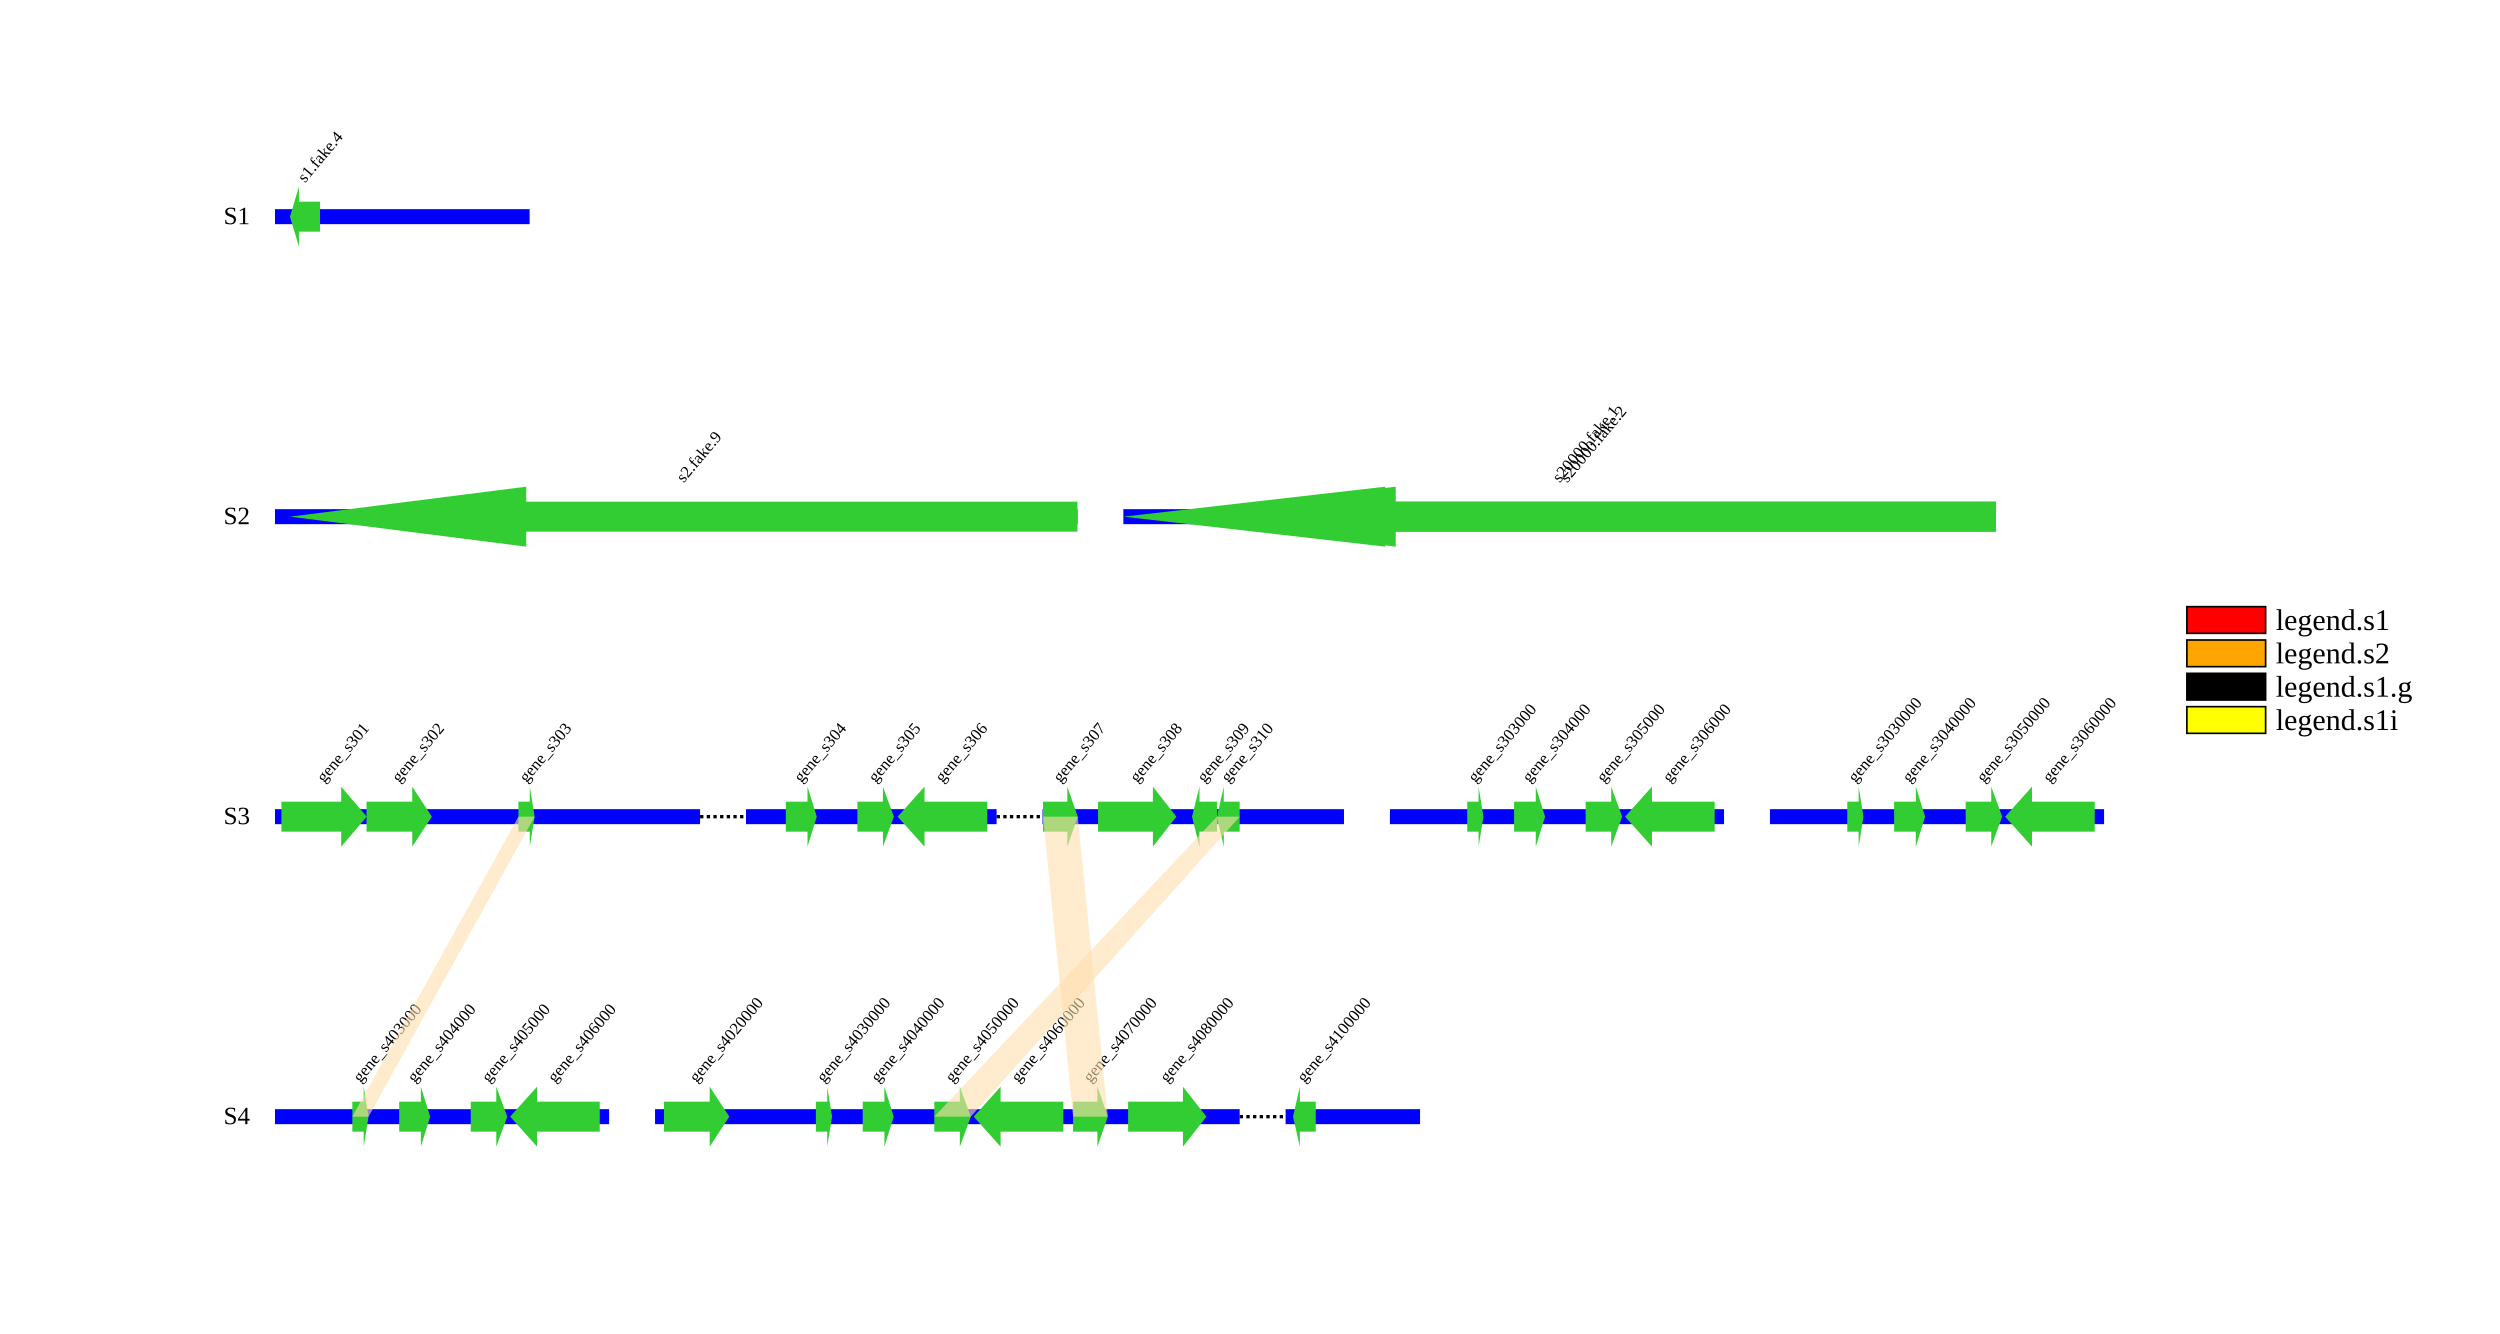
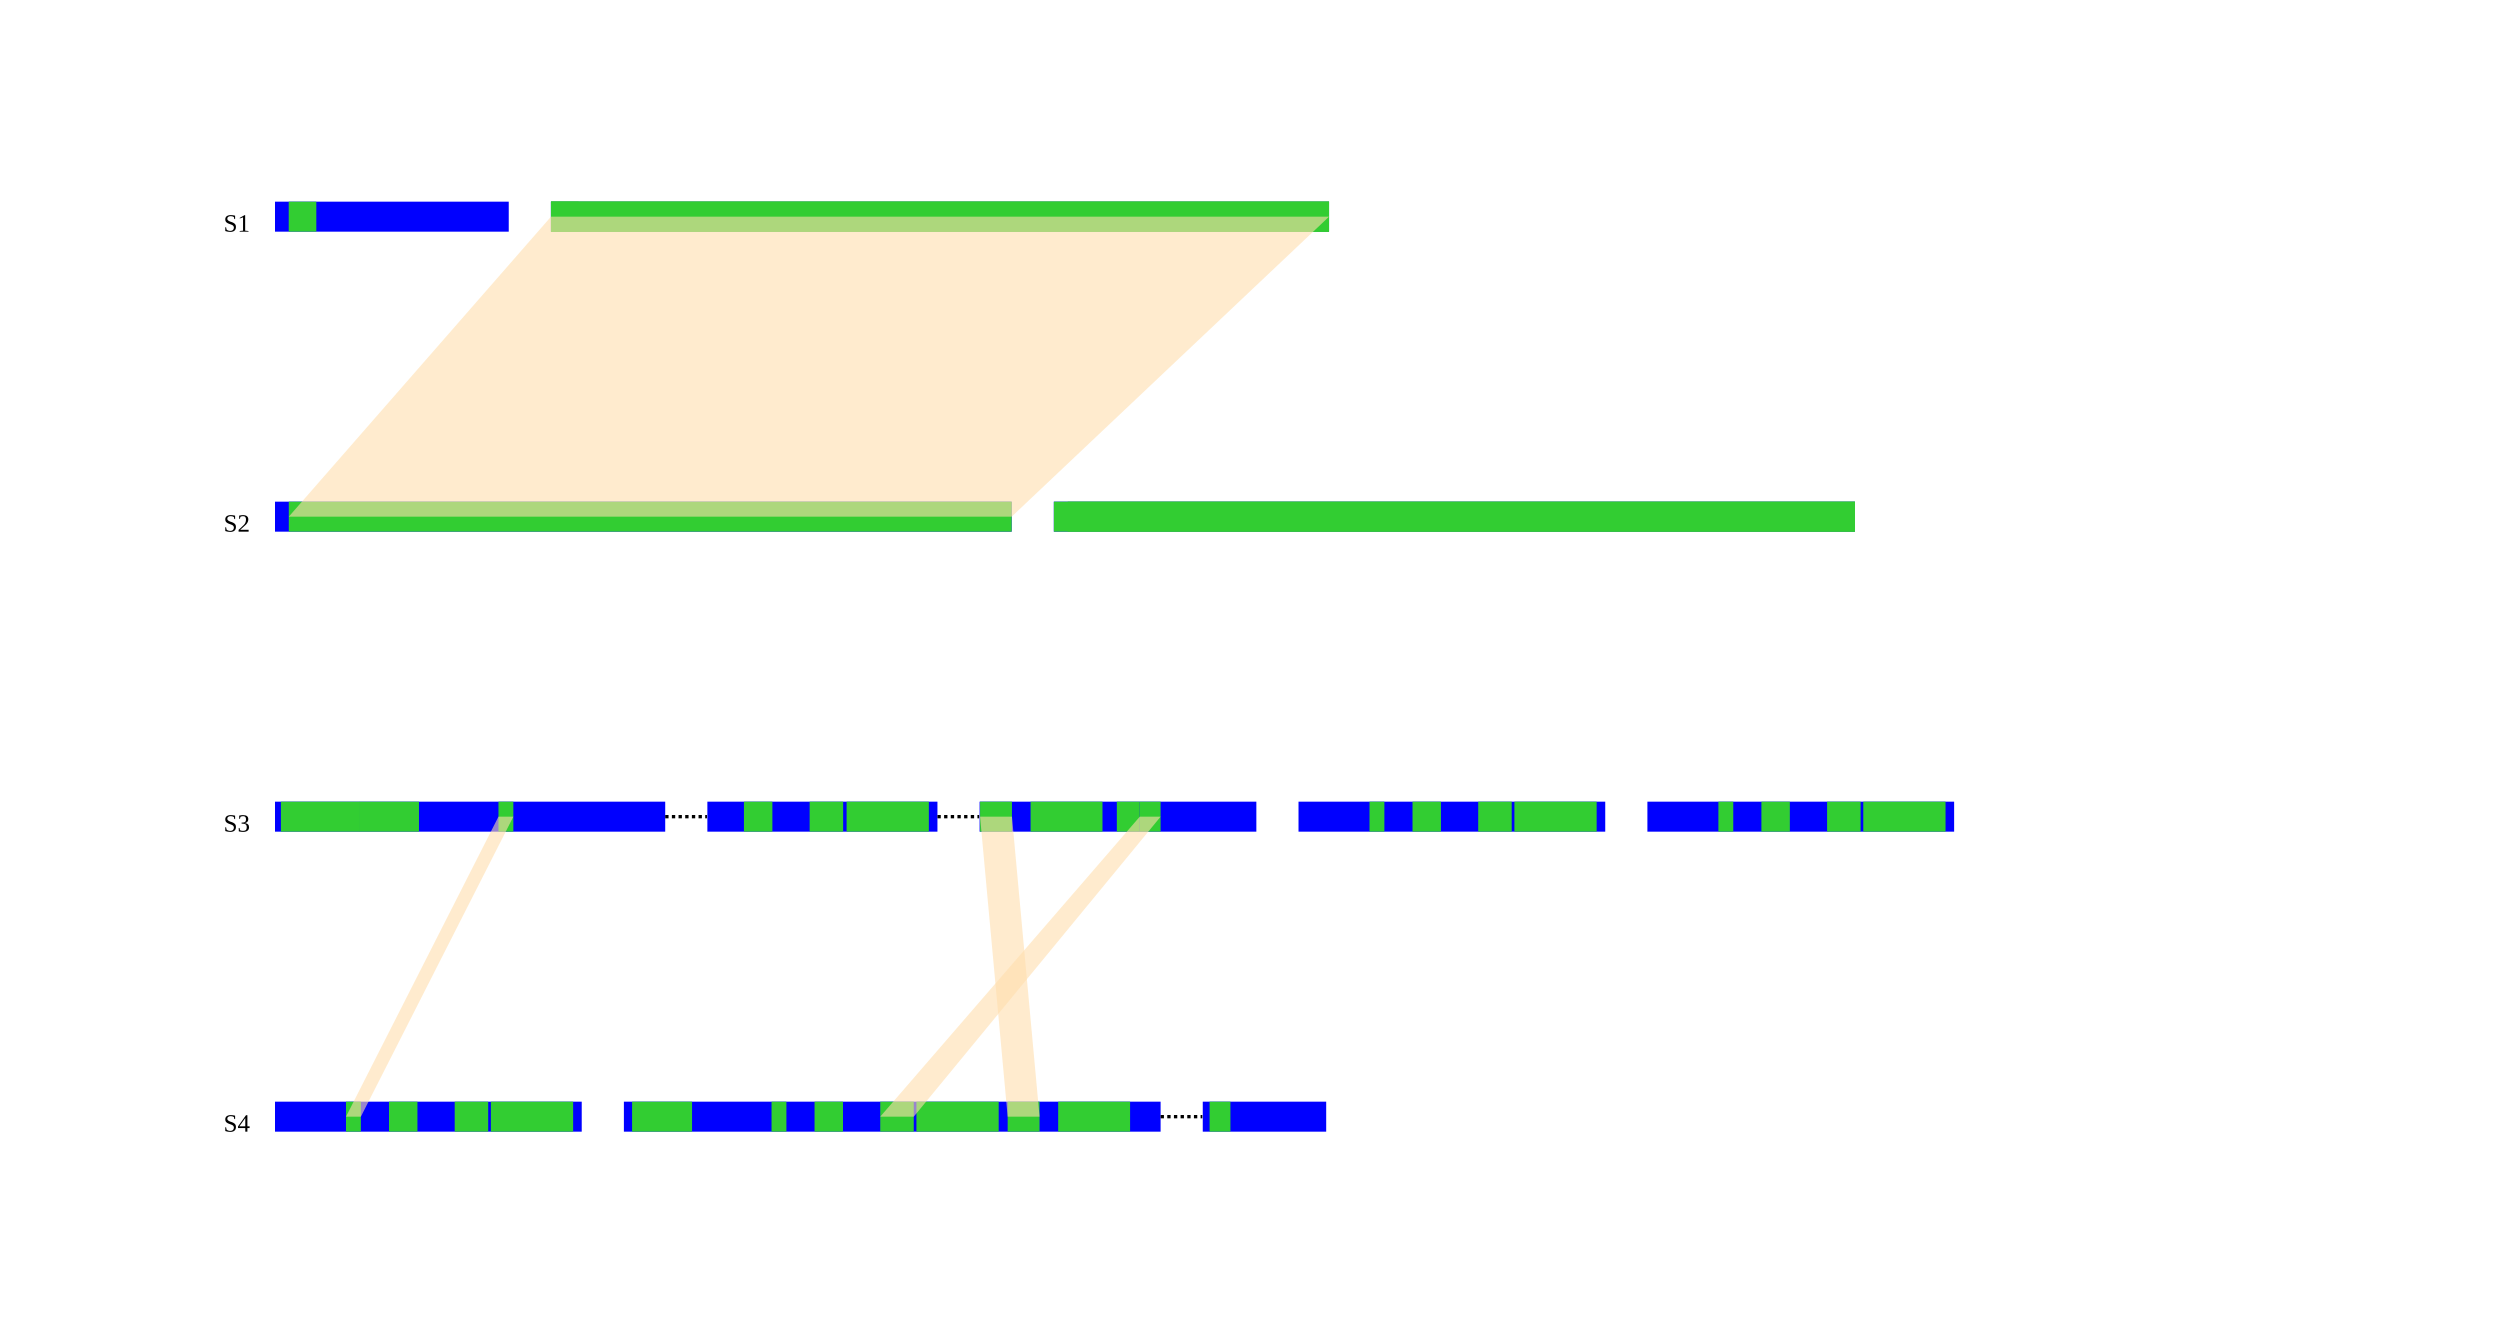
<svg xmlns="http://www.w3.org/2000/svg" version="1.1" width="1500" height="800">
-   <text x="150" y="134.5" font-size="15px" fill="black" text-anchor="end">S1</text>
-   <rect x="165" y="125.5" width="152.769" height="9" style="fill:blue" />
+   <text x="150" y="139" font-size="15px" fill="black" text-anchor="end">S1</text>
+   <rect x="165" y="121" width="140.246" height="18" style="fill:blue" />
  <g style="fill:none">
-     <polygon points="173.969,130 179.38,148 179.38,139 192.006,139 192.006,121 179.38,121 179.38,112" style="fill:rgb(50,205,50);stroke:purple;stroke-width:0" />
+     <polygon points="173.234,121 173.234,139 189.793,139 189.793,121 " style="fill:rgb(50,205,50);stroke:purple;stroke-width:0" />
  </g>
-   <text x="182.988" y="110" font-size="10px" fill="black" text-anchor="start" transform="rotate(-50 182.9876 110)" font-family="Times New Roman">s1.fake.4</text>
-   <text x="150" y="314.5" font-size="15px" fill="black" text-anchor="end">S2</text>
-   <rect x="165" y="305.5" width="481.456" height="9" style="fill:blue" />
+   <rect x="330.544" y="121" width="466.872" height="18" style="fill:blue" />
  <g style="fill:none">
-     <polygon points="174.019,310 315.75,328 315.75,319 646.456,319 646.456,301 315.75,301 315.75,292" style="fill:rgb(50,205,50);stroke:purple;stroke-width:0" />
-   </g>
-   <text x="410.237" y="290" font-size="10px" fill="black" text-anchor="start" transform="rotate(-50 410.2373 290)" font-family="Times New Roman">s2.fake.9</text>
-   <rect x="674.013" y="305.5" width="523.594" height="9" style="fill:blue" />
-   <g style="fill:none">
-     <polygon points="674.063,310 831.126,328 831.126,319 1197.607,319 1197.607,301 831.126,301 831.126,292" style="fill:rgb(50,205,50);stroke:purple;stroke-width:0" />
-   </g>
-   <text x="935.835" y="290" font-size="10px" fill="black" text-anchor="start" transform="rotate(-50 935.8352 290)" font-family="Times New Roman">s20000.fake.1</text>
-   <g style="fill:none">
-     <polygon points="683.082,310 837.44,328 837.44,319 1197.607,319 1197.607,301 837.44,301 837.44,292" style="fill:rgb(50,205,50);stroke:purple;stroke-width:0" />
-   </g>
-   <text x="940.345" y="290" font-size="10px" fill="black" text-anchor="start" transform="rotate(-50 940.3446 290)" font-family="Times New Roman">s20000.fake.2</text>
-   <text x="150" y="494.5" font-size="15px" fill="black" text-anchor="end">S3</text>
-   <rect x="165" y="485.5" width="255.033" height="9" style="fill:blue" />
-   <g style="fill:none">
-     <polygon points="168.858,481 168.858,499 204.703,499 204.703,508 220.065,490 204.703,472 204.703,481" style="fill:rgb(50,205,50);stroke:purple;stroke-width:0" />
-   </g>
-   <text x="194.462" y="470" font-size="10px" fill="black" text-anchor="start" transform="rotate(-50 194.4615 470)" font-family="Times New Roman">gene_s301</text>
-   <g style="fill:none">
-     <polygon points="219.915,481 219.915,499 247.342,499 247.342,508 259.097,490 247.342,472 247.342,481" style="fill:rgb(50,205,50);stroke:purple;stroke-width:0" />
-   </g>
-   <text x="239.506" y="470" font-size="10px" fill="black" text-anchor="start" transform="rotate(-50 239.5056 470)" font-family="Times New Roman">gene_s302</text>
-   <g style="fill:none">
-     <polygon points="311.055,481 311.055,499 317.859,499 317.859,508 320.775,490 317.859,472 317.859,481" style="fill:rgb(50,205,50);stroke:purple;stroke-width:0" />
-   </g>
-   <text x="315.915" y="470" font-size="10px" fill="black" text-anchor="start" transform="rotate(-50 315.9152 470)" font-family="Times New Roman">gene_s303</text>
-   <rect x="447.59" y="485.5" width="150.364" height="9" style="fill:blue" />
-   <g fill="none" stroke="black" stroke-width="2">
-     <path stroke-dasharray="2,2" d="M420.033,490 L447.315,490" />
+     <polygon points="330.59,121 330.59,139 797.416,139 797.416,121 " style="fill:rgb(50,205,50);stroke:purple;stroke-width:0" />
  </g>
  <g style="fill:none">
-     <polygon points="471.49,481 471.49,499 484.502,499 484.502,508 490.079,490 484.502,472 484.502,481" style="fill:rgb(50,205,50);stroke:purple;stroke-width:0" />
-   </g>
-   <text x="480.785" y="470" font-size="10px" fill="black" text-anchor="start" transform="rotate(-50 480.7846 470)" font-family="Times New Roman">gene_s304</text>
-   <g style="fill:none">
-     <polygon points="514.43,481 514.43,499 529.757,499 529.757,508 536.326,490 529.757,472 529.757,481" style="fill:rgb(50,205,50);stroke:purple;stroke-width:0" />
-   </g>
-   <text x="525.378" y="470" font-size="10px" fill="black" text-anchor="start" transform="rotate(-50 525.3778 470)" font-family="Times New Roman">gene_s305</text>
-   <g style="fill:none">
-     <polygon points="538.58,490 554.709,508 554.709,499 592.343,499 592.343,481 554.709,481 554.709,472" style="fill:rgb(50,205,50);stroke:purple;stroke-width:0" />
-   </g>
-   <text x="565.462" y="470" font-size="10px" fill="black" text-anchor="start" transform="rotate(-50 565.4615 470)" font-family="Times New Roman">gene_s306</text>
-   <rect x="625.512" y="485.5" width="180.878" height="9" style="fill:blue" />
-   <g fill="none" stroke="black" stroke-width="2">
-     <path stroke-dasharray="2,2" d="M597.954,490 L625.236,490" />
+     <polygon points="330.59,121 330.59,139 797.416,139 797.416,121 " style="fill:rgb(50,205,50);stroke:purple;stroke-width:0" />
  </g>
  <g style="fill:none">
-     <polygon points="625.813,481 625.813,499 640.403,499 640.403,508 646.656,490 640.403,472 640.403,481" style="fill:rgb(50,205,50);stroke:purple;stroke-width:0" />
-   </g>
-   <text x="636.234" y="470" font-size="10px" fill="black" text-anchor="start" transform="rotate(-50 636.2344 470)" font-family="Times New Roman">gene_s307</text>
-   <g style="fill:none">
-     <polygon points="658.832,481 658.832,499 691.73,499 691.73,508 705.83,490 691.73,472 691.73,481" style="fill:rgb(50,205,50);stroke:purple;stroke-width:0" />
-   </g>
-   <text x="682.331" y="470" font-size="10px" fill="black" text-anchor="start" transform="rotate(-50 682.3306 470)" font-family="Times New Roman">gene_s308</text>
-   <g style="fill:none">
-     <polygon points="715.199,490 719.694,508 719.694,499 730.181,499 730.181,481 719.694,481 719.694,472" style="fill:rgb(50,205,50);stroke:purple;stroke-width:0" />
-   </g>
-   <text x="722.69" y="470" font-size="10px" fill="black" text-anchor="start" transform="rotate(-50 722.69 470)" font-family="Times New Roman">gene_s309</text>
-   <g style="fill:none">
-     <polygon points="730.181,490 734.269,508 734.269,499 743.809,499 743.809,481 734.269,481 734.269,472" style="fill:rgb(50,205,50);stroke:purple;stroke-width:0" />
-   </g>
-   <text x="736.995" y="470" font-size="10px" fill="black" text-anchor="start" transform="rotate(-50 736.9948 470)" font-family="Times New Roman">gene_s310</text>
-   <rect x="833.947" y="485.5" width="200.469" height="9" style="fill:blue" />
-   <g style="fill:none">
-     <polygon points="880.344,481 880.344,499 887.148,499 887.148,508 890.065,490 887.148,472 887.148,481" style="fill:rgb(50,205,50);stroke:purple;stroke-width:0" />
-   </g>
-   <text x="885.204" y="470" font-size="10px" fill="black" text-anchor="start" transform="rotate(-50 885.2044 470)" font-family="Times New Roman">gene_s303000</text>
-   <g style="fill:none">
-     <polygon points="908.453,481 908.453,499 921.465,499 921.465,508 927.042,490 921.465,472 921.465,481" style="fill:rgb(50,205,50);stroke:purple;stroke-width:0" />
-   </g>
-   <text x="917.747" y="470" font-size="10px" fill="black" text-anchor="start" transform="rotate(-50 917.7474 470)" font-family="Times New Roman">gene_s304000</text>
-   <g style="fill:none">
-     <polygon points="951.393,481 951.393,499 966.72,499 966.72,508 973.288,490 966.72,472 966.72,481" style="fill:rgb(50,205,50);stroke:purple;stroke-width:0" />
-   </g>
-   <text x="962.341" y="470" font-size="10px" fill="black" text-anchor="start" transform="rotate(-50 962.3406 470)" font-family="Times New Roman">gene_s305000</text>
-   <g style="fill:none">
-     <polygon points="975.042,490 991.171,508 991.171,499 1028.804,499 1028.804,481 991.171,481 991.171,472" style="fill:rgb(50,205,50);stroke:purple;stroke-width:0" />
-   </g>
-   <text x="1001.923" y="470" font-size="10px" fill="black" text-anchor="start" transform="rotate(-50 1001.923 470)" font-family="Times New Roman">gene_s306000</text>
-   <rect x="1061.974" y="485.5" width="200.469" height="9" style="fill:blue" />
-   <g style="fill:none">
-     <polygon points="1108.371,481 1108.371,499 1115.175,499 1115.175,508 1118.091,490 1115.175,472 1115.175,481" style="fill:rgb(50,205,50);stroke:purple;stroke-width:0" />
-   </g>
-   <text x="1113.231" y="470" font-size="10px" fill="black" text-anchor="start" transform="rotate(-50 1113.231 470)" font-family="Times New Roman">gene_s3030000</text>
-   <g style="fill:none">
-     <polygon points="1136.479,481 1136.479,499 1149.491,499 1149.491,508 1155.068,490 1149.491,472 1149.491,481" style="fill:rgb(50,205,50);stroke:purple;stroke-width:0" />
-   </g>
-   <text x="1145.774" y="470" font-size="10px" fill="black" text-anchor="start" transform="rotate(-50 1145.774 470)" font-family="Times New Roman">gene_s3040000</text>
-   <g style="fill:none">
-     <polygon points="1179.419,481 1179.419,499 1194.746,499 1194.746,508 1201.315,490 1194.746,472 1194.746,481" style="fill:rgb(50,205,50);stroke:purple;stroke-width:0" />
-   </g>
-   <text x="1190.367" y="470" font-size="10px" fill="black" text-anchor="start" transform="rotate(-50 1190.367 470)" font-family="Times New Roman">gene_s3050000</text>
-   <g style="fill:none">
-     <polygon points="1203.068,490 1219.197,508 1219.197,499 1256.831,499 1256.831,481 1219.197,481 1219.197,472" style="fill:rgb(50,205,50);stroke:purple;stroke-width:0" />
-   </g>
-   <text x="1229.95" y="470" font-size="10px" fill="black" text-anchor="start" transform="rotate(-50 1229.95 470)" font-family="Times New Roman">gene_s3060000</text>
-   <text x="150" y="674.5" font-size="15px" fill="black" text-anchor="end">S4</text>
-   <rect x="165" y="665.5" width="200.469" height="9" style="fill:blue" />
-   <g style="fill:none">
-     <polygon points="211.397,661 211.397,679 218.201,679 218.201,688 221.117,670 218.201,652 218.201,661" style="fill:rgb(50,205,50);stroke:purple;stroke-width:0" />
-   </g>
-   <text x="216.257" y="650" font-size="10px" fill="black" text-anchor="start" transform="rotate(-50 216.2571 650)" font-family="Times New Roman">gene_s403000</text>
-   <g style="fill:none">
-     <polygon points="239.506,661 239.506,679 252.518,679 252.518,688 258.094,670 252.518,652 252.518,661" style="fill:rgb(50,205,50);stroke:purple;stroke-width:0" />
-   </g>
-   <text x="248.8" y="650" font-size="10px" fill="black" text-anchor="start" transform="rotate(-50 248.8 650)" font-family="Times New Roman">gene_s404000</text>
-   <g style="fill:none">
-     <polygon points="282.445,661 282.445,679 297.772,679 297.772,688 304.341,670 297.772,652 297.772,661" style="fill:rgb(50,205,50);stroke:purple;stroke-width:0" />
-   </g>
-   <text x="293.393" y="650" font-size="10px" fill="black" text-anchor="start" transform="rotate(-50 293.3932 650)" font-family="Times New Roman">gene_s405000</text>
-   <g style="fill:none">
-     <polygon points="306.095,670 322.223,688 322.223,679 359.857,679 359.857,661 322.223,661 322.223,652" style="fill:rgb(50,205,50);stroke:purple;stroke-width:0" />
-   </g>
-   <text x="332.976" y="650" font-size="10px" fill="black" text-anchor="start" transform="rotate(-50 332.9759 650)" font-family="Times New Roman">gene_s406000</text>
-   <rect x="393.026" y="665.5" width="350.783" height="9" style="fill:blue" />
-   <g style="fill:none">
-     <polygon points="398.388,661 398.388,679 425.815,679 425.815,688 437.569,670 425.815,652 425.815,661" style="fill:rgb(50,205,50);stroke:purple;stroke-width:0" />
-   </g>
-   <text x="417.978" y="650" font-size="10px" fill="black" text-anchor="start" transform="rotate(-50 417.9784 650)" font-family="Times New Roman">gene_s4020000</text>
-   <g style="fill:none">
-     <polygon points="489.528,661 489.528,679 496.332,679 496.332,688 499.248,670 496.332,652 496.332,661" style="fill:rgb(50,205,50);stroke:purple;stroke-width:0" />
-   </g>
-   <text x="494.388" y="650" font-size="10px" fill="black" text-anchor="start" transform="rotate(-50 494.3881 650)" font-family="Times New Roman">gene_s4030000</text>
-   <g style="fill:none">
-     <polygon points="517.637,661 517.637,679 530.649,679 530.649,688 536.225,670 530.649,652 530.649,661" style="fill:rgb(50,205,50);stroke:purple;stroke-width:0" />
-   </g>
-   <text x="526.931" y="650" font-size="10px" fill="black" text-anchor="start" transform="rotate(-50 526.931 650)" font-family="Times New Roman">gene_s4040000</text>
-   <g style="fill:none">
-     <polygon points="560.576,661 560.576,679 575.903,679 575.903,688 582.472,670 575.903,652 575.903,661" style="fill:rgb(50,205,50);stroke:purple;stroke-width:0" />
-   </g>
-   <text x="571.524" y="650" font-size="10px" fill="black" text-anchor="start" transform="rotate(-50 571.5242 650)" font-family="Times New Roman">gene_s4050000</text>
-   <g style="fill:none">
-     <polygon points="584.226,670 600.354,688 600.354,679 637.988,679 637.988,661 600.354,661 600.354,652" style="fill:rgb(50,205,50);stroke:purple;stroke-width:0" />
-   </g>
-   <text x="611.107" y="650" font-size="10px" fill="black" text-anchor="start" transform="rotate(-50 611.1069 650)" font-family="Times New Roman">gene_s4060000</text>
-   <g style="fill:none">
-     <polygon points="643.85,661 643.85,679 658.441,679 658.441,688 664.694,670 658.441,652 658.441,661" style="fill:rgb(50,205,50);stroke:purple;stroke-width:0" />
-   </g>
-   <text x="654.272" y="650" font-size="10px" fill="black" text-anchor="start" transform="rotate(-50 654.272 650)" font-family="Times New Roman">gene_s4070000</text>
-   <g style="fill:none">
-     <polygon points="676.869,661 676.869,679 709.768,679 709.768,688 723.867,670 709.768,652 709.768,661" style="fill:rgb(50,205,50);stroke:purple;stroke-width:0" />
-   </g>
-   <text x="700.368" y="650" font-size="10px" fill="black" text-anchor="start" transform="rotate(-50 700.3683 650)" font-family="Times New Roman">gene_s4080000</text>
-   <rect x="771.367" y="665.5" width="80.669" height="9" style="fill:blue" />
-   <g fill="none" stroke="black" stroke-width="2">
-     <path stroke-dasharray="2,2" d="M743.809,670 L771.091,670" />
+     <polygon points="330.59,121 330.59,139 347.149,139 347.149,121 " style="fill:rgb(50,205,50);stroke:purple;stroke-width:0" />
  </g>
  <g style="fill:none">
-     <polygon points="775.826,670 779.914,688 779.914,679 789.454,679 789.454,661 779.914,661 779.914,652" style="fill:rgb(50,205,50);stroke:purple;stroke-width:0" />
+     <polygon points="330.59,121 330.59,139 797.416,139 797.416,121 " style="fill:rgb(50,205,50);stroke:purple;stroke-width:0" />
  </g>
-   <text x="782.64" y="650" font-size="10px" fill="black" text-anchor="start" transform="rotate(-50 782.6402 650)" font-family="Times New Roman">gene_s4100000</text>
-   <polygon points="674.063,310 1197.607,310 , ," style="fill:rgb(255,222,173);stroke:#000000;stroke-width:0;opacity:0.6" />
-   <polygon points="311.055,490 320.775,490 221.117,670 211.397,670" style="fill:rgb(255,222,173);stroke:#000000;stroke-width:0;opacity:0.6" />
-   <polygon points="625.813,490 646.656,490 664.694,670 643.85,670" style="fill:rgb(255,222,173);stroke:#000000;stroke-width:0;opacity:0.6" />
-   <polygon points="174.019,310 646.456,310 , ," style="fill:rgb(255,222,173);stroke:#000000;stroke-width:0;opacity:0.6" />
-   <polygon points="730.181,490 743.809,490 582.472,670 560.576,670" style="fill:rgb(255,222,173);stroke:#000000;stroke-width:0;opacity:0.6" />
-   <rect x="1312.125" y="364" width="47.25" height="16" style="fill:red;stroke:black;stroke-width:1;fill-opacity:1;stroke-opacity:1" />
-   <text x="1365.45" y="378" font-size="18px" fill="black" text-anchor="start">legend.s1</text>
-   <rect x="1312.125" y="384" width="47.25" height="16" style="fill:rgb(255,165,0);stroke:black;stroke-width:1;fill-opacity:1;stroke-opacity:1" />
-   <text x="1365.45" y="398" font-size="18px" fill="black" text-anchor="start">legend.s2</text>
-   <rect x="1312.125" y="404" width="47.25" height="16" style="fill:black;stroke:black;stroke-width:1;fill-opacity:1;stroke-opacity:1" />
-   <text x="1365.45" y="418" font-size="18px" fill="black" text-anchor="start">legend.s1.g</text>
-   <rect x="1312.125" y="424" width="47.25" height="16" style="fill:yellow;stroke:black;stroke-width:1;fill-opacity:1;stroke-opacity:1" />
-   <text x="1365.45" y="438" font-size="18px" fill="black" text-anchor="start">legend.s1i</text>
+   <text x="150" y="319" font-size="15px" fill="black" text-anchor="end">S2</text>
+   <rect x="165" y="301" width="441.987" height="18" style="fill:blue" />
+   <g style="fill:none">
+     <polygon points="173.279,301 173.279,319 606.987,319 606.987,301 " style="fill:rgb(50,205,50);stroke:purple;stroke-width:0" />
+   </g>
+   <rect x="632.286" y="301" width="480.671" height="18" style="fill:blue" />
+   <g style="fill:none">
+     <polygon points="632.332,301 632.332,319 1112.957,319 1112.957,301 " style="fill:rgb(50,205,50);stroke:purple;stroke-width:0" />
+   </g>
+   <g style="fill:none">
+     <polygon points="640.611,301 640.611,319 1112.957,319 1112.957,301 " style="fill:rgb(50,205,50);stroke:purple;stroke-width:0" />
+   </g>
+   <text x="150" y="499" font-size="15px" fill="black" text-anchor="end">S3</text>
+   <rect x="165" y="481" width="234.126" height="18" style="fill:blue" />
+   <g style="fill:none">
+     <polygon points="168.542,481 168.542,499 215.551,499 215.551,481 " style="fill:rgb(50,205,50);stroke:purple;stroke-width:0" />
+   </g>
+   <g style="fill:none">
+     <polygon points="215.413,481 215.413,499 251.383,499 251.383,481 " style="fill:rgb(50,205,50);stroke:purple;stroke-width:0" />
+   </g>
+   <g style="fill:none">
+     <polygon points="299.082,481 299.082,499 308.005,499 308.005,481 " style="fill:rgb(50,205,50);stroke:purple;stroke-width:0" />
+   </g>
+   <rect x="424.424" y="481" width="138.038" height="18" style="fill:blue" />
+   <g fill="none" stroke="black" stroke-width="2">
+     <path stroke-dasharray="2,2" d="M399.126,490 L424.171,490" />
+   </g>
+   <g style="fill:none">
+     <polygon points="446.365,481 446.365,499 463.43,499 463.43,481 " style="fill:rgb(50,205,50);stroke:purple;stroke-width:0" />
+   </g>
+   <g style="fill:none">
+     <polygon points="485.785,481 485.785,499 505.885,499 505.885,481 " style="fill:rgb(50,205,50);stroke:purple;stroke-width:0" />
+   </g>
+   <g style="fill:none">
+     <polygon points="507.955,481 507.955,499 557.31,499 557.31,481 " style="fill:rgb(50,205,50);stroke:purple;stroke-width:0" />
+   </g>
+   <rect x="587.76" y="481" width="166.05" height="18" style="fill:blue" />
+   <g fill="none" stroke="black" stroke-width="2">
+     <path stroke-dasharray="2,2" d="M562.462,490 L587.507,490" />
+   </g>
+   <g style="fill:none">
+     <polygon points="588.036,481 588.036,499 607.171,499 607.171,481 " style="fill:rgb(50,205,50);stroke:purple;stroke-width:0" />
+   </g>
+   <g style="fill:none">
+     <polygon points="618.349,481 618.349,499 661.494,499 661.494,481 " style="fill:rgb(50,205,50);stroke:purple;stroke-width:0" />
+   </g>
+   <g style="fill:none">
+     <polygon points="670.095,481 670.095,499 683.849,499 683.849,481 " style="fill:rgb(50,205,50);stroke:purple;stroke-width:0" />
+   </g>
+   <g style="fill:none">
+     <polygon points="683.849,481 683.849,499 696.36,499 696.36,481 " style="fill:rgb(50,205,50);stroke:purple;stroke-width:0" />
+   </g>
+   <rect x="779.109" y="481" width="184.035" height="18" style="fill:blue" />
+   <g style="fill:none">
+     <polygon points="821.702,481 821.702,499 830.626,499 830.626,481 " style="fill:rgb(50,205,50);stroke:purple;stroke-width:0" />
+   </g>
+   <g style="fill:none">
+     <polygon points="847.507,481 847.507,499 864.572,499 864.572,481 " style="fill:rgb(50,205,50);stroke:purple;stroke-width:0" />
+   </g>
+   <g style="fill:none">
+     <polygon points="886.926,481 886.926,499 907.027,499 907.027,481 " style="fill:rgb(50,205,50);stroke:purple;stroke-width:0" />
+   </g>
+   <g style="fill:none">
+     <polygon points="908.637,481 908.637,499 957.992,499 957.992,481 " style="fill:rgb(50,205,50);stroke:purple;stroke-width:0" />
+   </g>
+   <rect x="988.442" y="481" width="184.035" height="18" style="fill:blue" />
+   <g style="fill:none">
+     <polygon points="1031.036,481 1031.036,499 1039.959,499 1039.959,481 " style="fill:rgb(50,205,50);stroke:purple;stroke-width:0" />
+   </g>
+   <g style="fill:none">
+     <polygon points="1056.84,481 1056.84,499 1073.905,499 1073.905,481 " style="fill:rgb(50,205,50);stroke:purple;stroke-width:0" />
+   </g>
+   <g style="fill:none">
+     <polygon points="1096.26,481 1096.26,499 1116.36,499 1116.36,481 " style="fill:rgb(50,205,50);stroke:purple;stroke-width:0" />
+   </g>
+   <g style="fill:none">
+     <polygon points="1117.97,481 1117.97,499 1167.325,499 1167.325,481 " style="fill:rgb(50,205,50);stroke:purple;stroke-width:0" />
+   </g>
+   <text x="150" y="679" font-size="15px" fill="black" text-anchor="end">S4</text>
+   <rect x="165" y="661" width="184.035" height="18" style="fill:blue" />
+   <g style="fill:none">
+     <polygon points="207.593,661 207.593,679 216.517,679 216.517,661 " style="fill:rgb(50,205,50);stroke:purple;stroke-width:0" />
+   </g>
+   <g style="fill:none">
+     <polygon points="233.398,661 233.398,679 250.463,679 250.463,661 " style="fill:rgb(50,205,50);stroke:purple;stroke-width:0" />
+   </g>
+   <g style="fill:none">
+     <polygon points="272.817,661 272.817,679 292.918,679 292.918,661 " style="fill:rgb(50,205,50);stroke:purple;stroke-width:0" />
+   </g>
+   <g style="fill:none">
+     <polygon points="294.528,661 294.528,679 343.883,679 343.883,661 " style="fill:rgb(50,205,50);stroke:purple;stroke-width:0" />
+   </g>
+   <rect x="374.333" y="661" width="322.027" height="18" style="fill:blue" />
+   <g style="fill:none">
+     <polygon points="379.255,661 379.255,679 415.225,679 415.225,661 " style="fill:rgb(50,205,50);stroke:purple;stroke-width:0" />
+   </g>
+   <g style="fill:none">
+     <polygon points="462.924,661 462.924,679 471.847,679 471.847,661 " style="fill:rgb(50,205,50);stroke:purple;stroke-width:0" />
+   </g>
+   <g style="fill:none">
+     <polygon points="488.728,661 488.728,679 505.793,679 505.793,661 " style="fill:rgb(50,205,50);stroke:purple;stroke-width:0" />
+   </g>
+   <g style="fill:none">
+     <polygon points="528.148,661 528.148,679 548.249,679 548.249,661 " style="fill:rgb(50,205,50);stroke:purple;stroke-width:0" />
+   </g>
+   <g style="fill:none">
+     <polygon points="549.859,661 549.859,679 599.214,679 599.214,661 " style="fill:rgb(50,205,50);stroke:purple;stroke-width:0" />
+   </g>
+   <g style="fill:none">
+     <polygon points="604.595,661 604.595,679 623.73,679 623.73,661 " style="fill:rgb(50,205,50);stroke:purple;stroke-width:0" />
+   </g>
+   <g style="fill:none">
+     <polygon points="634.908,661 634.908,679 678.053,679 678.053,661 " style="fill:rgb(50,205,50);stroke:purple;stroke-width:0" />
+   </g>
+   <rect x="721.658" y="661" width="74.056" height="18" style="fill:blue" />
+   <g fill="none" stroke="black" stroke-width="2">
+     <path stroke-dasharray="2,2" d="M696.36,670 L721.405,670" />
+   </g>
+   <g style="fill:none">
+     <polygon points="725.752,661 725.752,679 738.263,679 738.263,661 " style="fill:rgb(50,205,50);stroke:purple;stroke-width:0" />
+   </g>
+   <polygon points="173.279,310 606.987,310 797.416,130 330.59,130" style="fill:rgb(255,222,173);stroke:#000000;stroke-width:0;opacity:0.6" />
+   <polygon points="299.082,490 308.005,490 216.517,670 207.593,670" style="fill:rgb(255,222,173);stroke:#000000;stroke-width:0;opacity:0.6" />
+   <polygon points="588.036,490 607.171,490 623.73,670 604.595,670" style="fill:rgb(255,222,173);stroke:#000000;stroke-width:0;opacity:0.6" />
+   <polygon points="683.849,490 696.36,490 548.249,670 528.148,670" style="fill:rgb(255,222,173);stroke:#000000;stroke-width:0;opacity:0.6" />
</svg>
